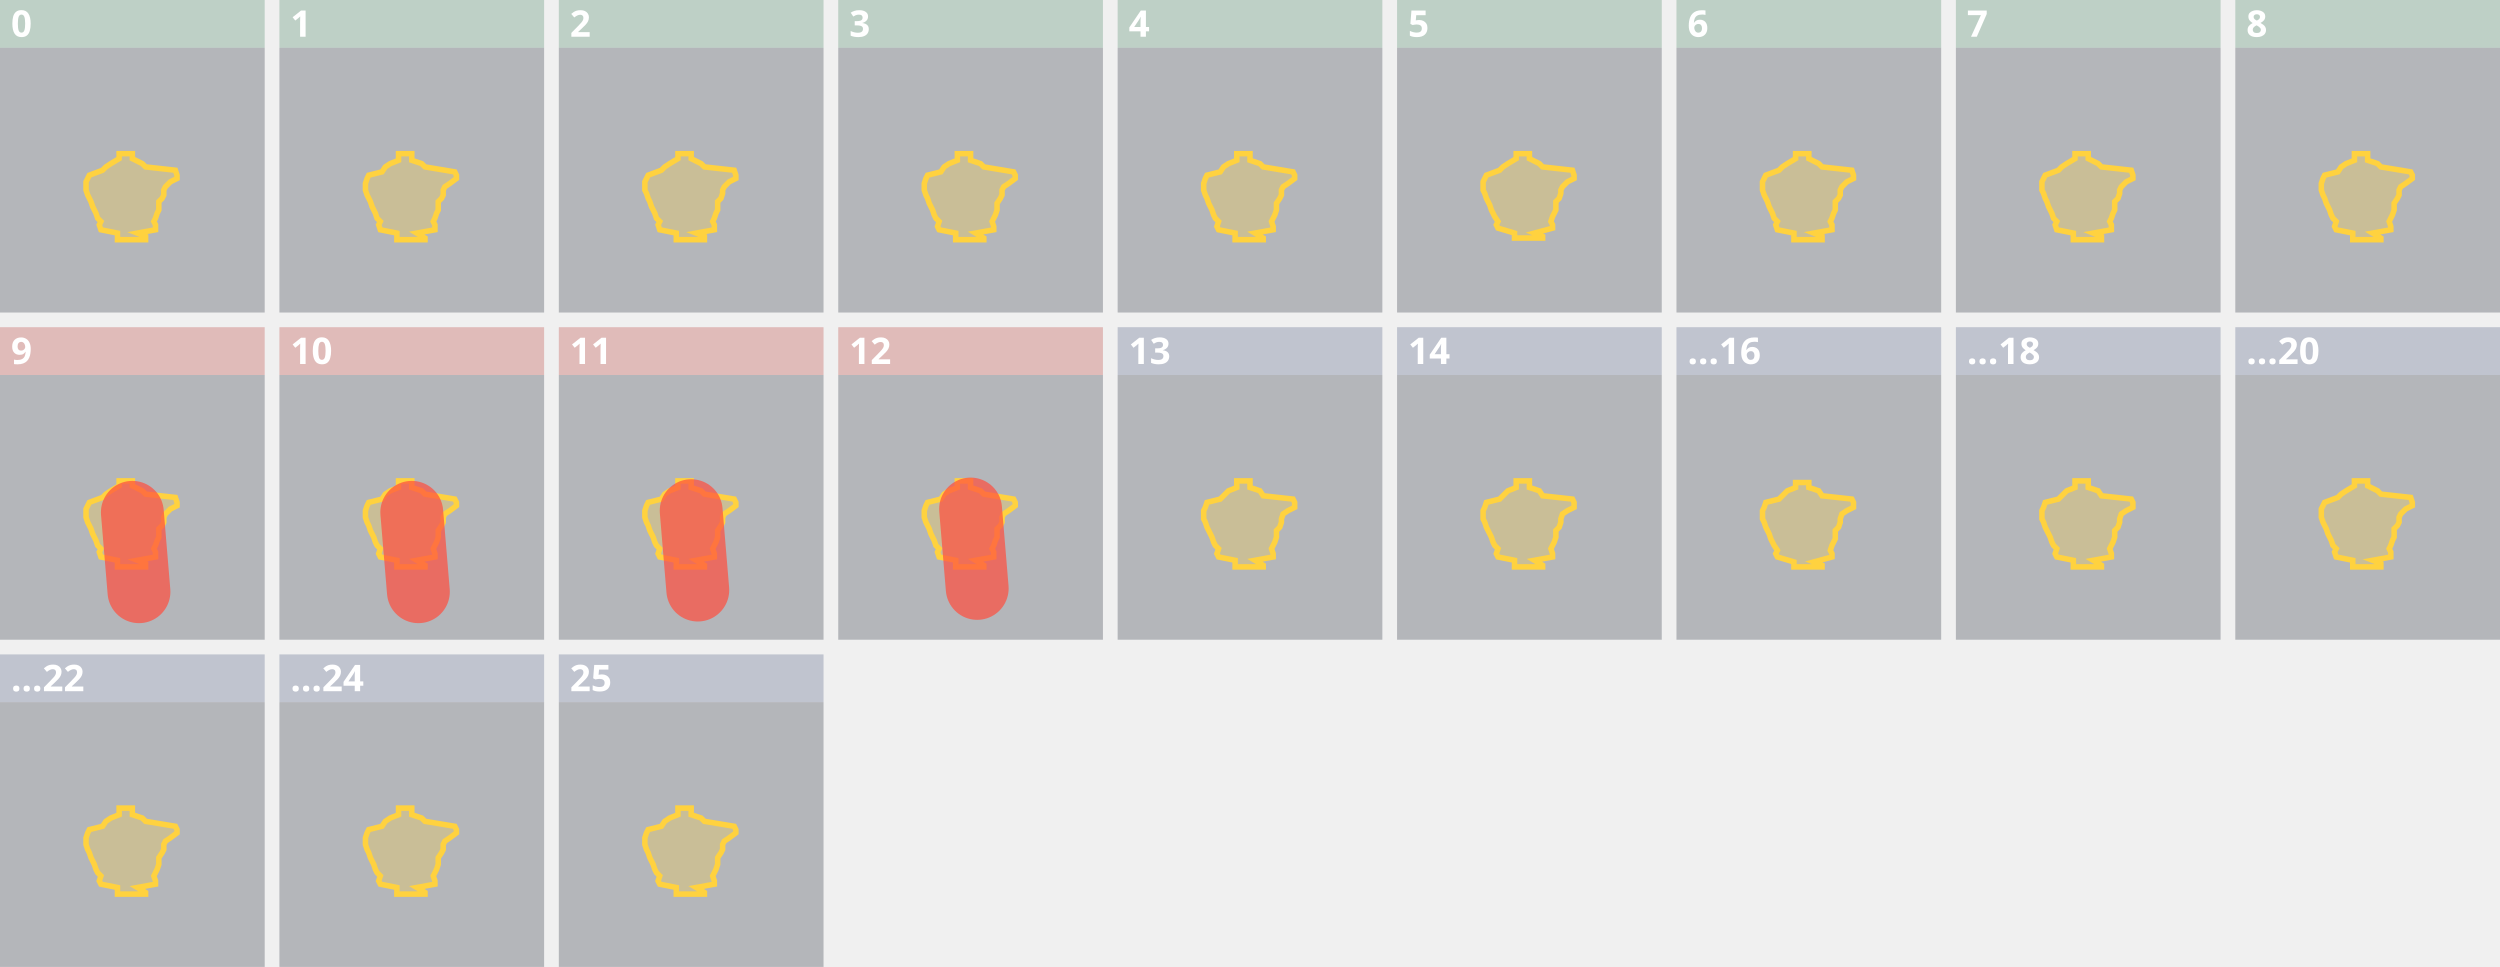
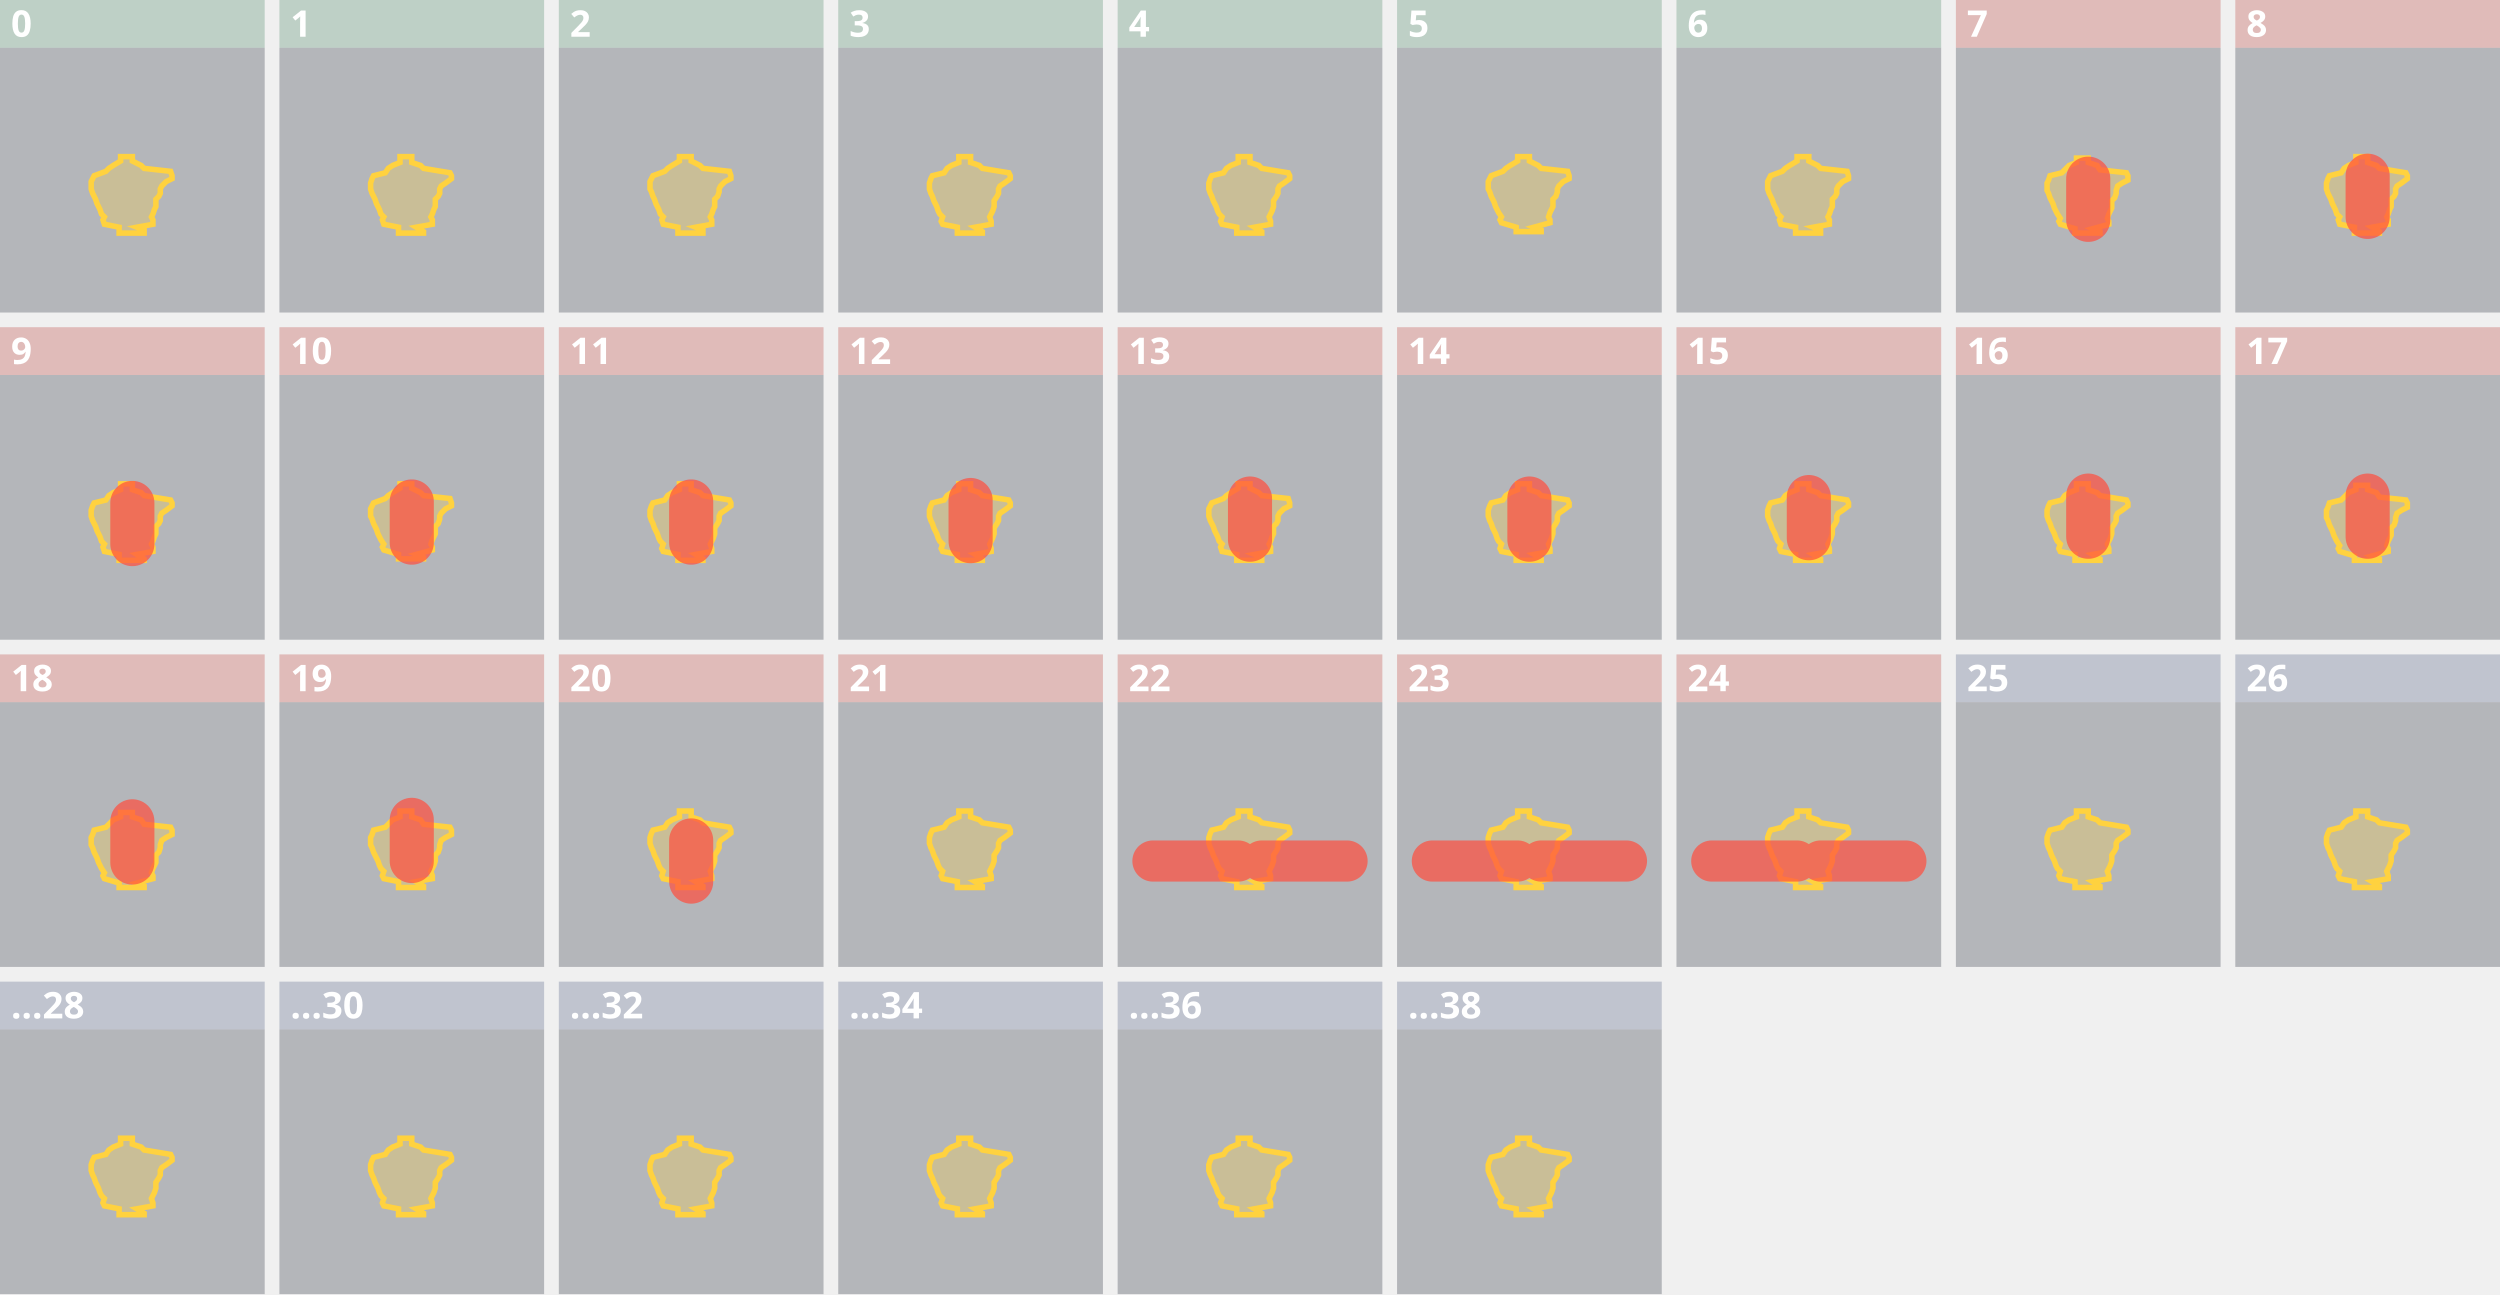
- <svg xmlns="http://www.w3.org/2000/svg" viewBox="0 0 680 263" width="680" height="263">
-   <style>text{font:bold 10px sans-serif;fill:#ffffff}.k{fill:#1b2230}.g{stroke:#8a96aa;stroke-width:2.22}use{stroke-width:3.33;fill-opacity:.28}.u{stroke:#ffd23f;fill:#ffd23f}.v{stroke:#4ade80;fill:#4ade80;fill-opacity:.6}.a{stroke:#e879f9;fill:#e879f9}.o{stroke:#22d3ee;fill:#22d3ee;fill-opacity:.5}.H{color:#ff4d3d;fill:#ff4d3d;opacity:.7}.G{color:#3b9cff;fill:#3b9cff;opacity:.75}.S{color:#ffa630;fill:#ffa630;opacity:.75}.T{color:#ffa630;fill:none;stroke:#ffa630;stroke-width:4.44;stroke-dasharray:8.9}.P{color:#c49bff;fill:none;stroke:#c49bff;stroke-width:2.22;stroke-dasharray:6.7}</style>
+ <svg xmlns="http://www.w3.org/2000/svg" viewBox="0 0 680 352" width="680" height="352">
+   <style>text{font:bold 10px sans-serif;fill:#ffffff}.k{fill:#1b2230}.g{stroke:#8a96aa;stroke-width:2.50}use{stroke-width:3.75;fill-opacity:.28}.u{stroke:#ffd23f;fill:#ffd23f}.v{stroke:#4ade80;fill:#4ade80;fill-opacity:.6}.a{stroke:#e879f9;fill:#e879f9}.o{stroke:#22d3ee;fill:#22d3ee;fill-opacity:.5}.H{color:#ff4d3d;fill:#ff4d3d;opacity:.7}.G{color:#3b9cff;fill:#3b9cff;opacity:.75}.S{color:#ffa630;fill:#ffa630;opacity:.75}.T{color:#ffa630;fill:none;stroke:#ffa630;stroke-width:5.00;stroke-dasharray:10.0}.P{color:#c49bff;fill:none;stroke:#c49bff;stroke-width:2.50;stroke-dasharray:7.5}</style>
  <defs>
    <path id="b0" d="M-8 -16L0 -16L0 -15L0 -13L6 -10L8 -8L26 -6L27 -3L27 -1L23 1L20 4L19 6L19 9L18 11L16 13L16 16L16 18L15 20L14 23L13 25L14 27L14 30L3 32L8 34L8 36L-9 36L-9 34L-9 32L-19 30L-20 27L-19 25L-21 23L-22 20L-23 18L-24 16L-25 13L-26 11L-27 9L-28 6L-28 4L-28 1L-27 -1L-26 -3L-18 -6L-16 -8L-13 -10L-8 -13L-8 -15Z" />
    <path id="b1" d="M-8 -16L0 -16L0 -15L0 -12L6 -10L8 -8L26 -5L27 -3L27 -1L23 2L20 4L19 6L19 9L18 11L16 13L16 16L16 18L15 20L14 23L13 25L14 27L14 30L3 32L8 35L8 36L-9 36L-9 35L-9 32L-19 30L-20 27L-19 25L-21 23L-22 20L-23 18L-24 16L-25 13L-26 11L-27 9L-28 6L-28 4L-28 2L-27 -1L-26 -3L-18 -5L-16 -8L-13 -10L-8 -12L-8 -15Z" />
    <path id="b2" d="M-8 -16L0 -16L0 -15L0 -13L6 -10L8 -8L26 -6L27 -3L27 -1L23 1L20 4L19 6L19 8L18 11L16 13L16 16L16 18L15 20L14 23L13 25L14 27L14 30L3 32L8 34L8 36L-9 36L-9 34L-9 32L-19 30L-20 27L-19 25L-21 23L-22 20L-23 18L-24 16L-25 13L-26 11L-27 8L-28 6L-28 4L-28 1L-27 -1L-26 -3L-18 -6L-16 -8L-13 -10L-8 -13L-8 -15Z" />
    <path id="b3" d="M-8 -16L0 -16L0 -15L0 -12L6 -10L8 -8L26 -5L27 -3L27 -1L23 2L20 4L19 6L19 9L18 11L16 14L16 16L16 18L15 21L14 23L13 25L14 28L14 30L3 32L8 35L8 36L-9 36L-9 35L-9 32L-19 30L-20 28L-19 25L-21 23L-22 21L-23 18L-24 16L-25 14L-26 11L-27 9L-28 6L-28 4L-28 2L-27 -1L-26 -3L-18 -5L-16 -8L-13 -10L-8 -12L-8 -15Z" />
    <path id="b4" d="M-8 -16L0 -16L0 -15L0 -13L6 -10L8 -8L26 -6L27 -3L27 -1L23 1L20 4L19 6L19 8L18 11L16 13L16 15L16 18L15 20L14 22L13 25L14 27L14 29L3 32L8 34L8 35L-9 35L-9 34L-9 32L-19 29L-20 27L-19 25L-21 22L-22 20L-23 18L-24 15L-25 13L-26 11L-27 8L-28 6L-28 4L-28 1L-27 -1L-26 -3L-18 -6L-16 -8L-13 -10L-8 -13L-8 -15Z" />
-     <path id="b5" d="M-8 -16L0 -16L0 -14L0 -12L6 -10L8 -7L26 -5L27 -3L27 0L23 2L20 4L19 7L19 9L18 12L16 14L16 16L16 18L15 21L14 23L13 25L14 28L14 30L3 32L8 35L8 36L-9 36L-9 35L-9 32L-19 30L-20 28L-19 25L-21 23L-22 21L-23 18L-24 16L-25 14L-26 12L-27 9L-28 7L-28 4L-28 2L-27 0L-26 -3L-18 -5L-16 -7L-13 -10L-8 -12L-8 -14Z" />
-     <path id="b6" d="M-8 -15L0 -15L0 -14L0 -12L6 -10L8 -7L26 -5L27 -3L27 0L23 2L20 4L19 7L19 9L18 12L16 14L16 16L16 19L15 21L14 23L13 26L14 28L14 30L3 33L8 35L8 36L-9 36L-9 35L-9 33L-19 30L-20 28L-19 26L-21 23L-22 21L-23 19L-24 16L-25 14L-26 12L-27 9L-28 7L-28 4L-28 2L-27 0L-26 -3L-18 -5L-16 -7L-13 -10L-8 -12L-8 -14Z" />
-     <rect id="K" x="-80" y="-80" width="160" height="160" class="k" />
+     <path id="b5" d="M-8 -15L0 -15L0 -14L0 -12L6 -10L8 -7L26 -5L27 -3L27 0L23 2L20 4L19 7L19 9L18 12L16 14L16 16L16 19L15 21L14 23L13 26L14 28L14 30L3 33L8 35L8 36L-9 36L-9 35L-9 33L-19 30L-20 28L-19 26L-21 23L-22 21L-23 19L-24 16L-25 14L-26 12L-27 9L-28 7L-28 4L-28 2L-27 0L-26 -3L-18 -5L-16 -7L-13 -10L-8 -12L-8 -14Z" />
+     <path id="b6" d="M-8 -16L0 -16L0 -14L0 -12L6 -10L8 -7L26 -5L27 -3L27 0L23 2L20 4L19 7L19 9L18 12L16 14L16 16L16 18L15 21L14 23L13 25L14 28L14 30L3 32L8 35L8 36L-9 36L-9 35L-9 32L-19 30L-20 28L-19 25L-21 23L-22 21L-23 18L-24 16L-25 14L-26 12L-27 9L-28 7L-28 4L-28 2L-27 0L-26 -3L-18 -5L-16 -7L-13 -10L-8 -12L-8 -14Z" />
+     <rect id="K" x="-90" y="-90" width="180" height="180" class="k" />
    <rect id="Ls" width="72" height="13" fill="#3f7d5a" />
    <rect id="La" width="72" height="13" fill="#b8332b" />
    <rect id="Le" width="72" height="13" fill="#46557a" />
  </defs>
  <use href="#Ls" x="0" y="0" />
  <text x="3" y="10">0</text>
-   <svg x="0" y="13" width="72" height="72" viewBox="-80 -80 160 160">
+   <svg x="0" y="13" width="72" height="72" viewBox="-90 -90 180 180">
    <use href="#K" />
    <use href="#b0" class="u" />
  </svg>
  <use href="#Ls" x="76" y="0" />
  <text x="79" y="10">1</text>
-   <svg x="76" y="13" width="72" height="72" viewBox="-80 -80 160 160">
+   <svg x="76" y="13" width="72" height="72" viewBox="-90 -90 180 180">
    <use href="#K" />
    <use href="#b1" class="u" />
  </svg>
  <use href="#Ls" x="152" y="0" />
  <text x="155" y="10">2</text>
-   <svg x="152" y="13" width="72" height="72" viewBox="-80 -80 160 160">
+   <svg x="152" y="13" width="72" height="72" viewBox="-90 -90 180 180">
    <use href="#K" />
    <use href="#b2" class="u" />
  </svg>
  <use href="#Ls" x="228" y="0" />
  <text x="231" y="10">3</text>
-   <svg x="228" y="13" width="72" height="72" viewBox="-80 -80 160 160">
+   <svg x="228" y="13" width="72" height="72" viewBox="-90 -90 180 180">
    <use href="#K" />
    <use href="#b3" class="u" />
  </svg>
  <use href="#Ls" x="304" y="0" />
  <text x="307" y="10">4</text>
-   <svg x="304" y="13" width="72" height="72" viewBox="-80 -80 160 160">
+   <svg x="304" y="13" width="72" height="72" viewBox="-90 -90 180 180">
    <use href="#K" />
    <use href="#b3" class="u" />
  </svg>
  <use href="#Ls" x="380" y="0" />
  <text x="383" y="10">5</text>
-   <svg x="380" y="13" width="72" height="72" viewBox="-80 -80 160 160">
+   <svg x="380" y="13" width="72" height="72" viewBox="-90 -90 180 180">
    <use href="#K" />
    <use href="#b4" class="u" />
  </svg>
  <use href="#Ls" x="456" y="0" />
  <text x="459" y="10">6</text>
-   <svg x="456" y="13" width="72" height="72" viewBox="-80 -80 160 160">
+   <svg x="456" y="13" width="72" height="72" viewBox="-90 -90 180 180">
    <use href="#K" />
    <use href="#b0" class="u" />
  </svg>
-   <use href="#Ls" x="532" y="0" />
+   <use href="#La" x="532" y="0" />
  <text x="535" y="10">7</text>
-   <svg x="532" y="13" width="72" height="72" viewBox="-80 -80 160 160">
-     <use href="#K" />
-     <use href="#b2" class="u" />
-   </svg>
-   <use href="#Ls" x="608" y="0" />
+   <svg x="532" y="13" width="72" height="72" viewBox="-90 -90 180 180">
+     <use href="#K" />
+     <use href="#b5" class="u" />
+     <g class="H">
+       <line x1="0" y1="-1" x2="0" y2="27" stroke="currentColor" stroke-width="30" stroke-linecap="round" />
+     </g>
+   </svg>
+   <use href="#La" x="608" y="0" />
  <text x="611" y="10">8</text>
-   <svg x="608" y="13" width="72" height="72" viewBox="-80 -80 160 160">
-     <use href="#K" />
-     <use href="#b3" class="u" />
+   <svg x="608" y="13" width="72" height="72" viewBox="-90 -90 180 180">
+     <use href="#K" />
+     <use href="#b1" class="u" />
+     <g class="H">
+       <line x1="0" y1="-3" x2="0" y2="25" stroke="currentColor" stroke-width="30" stroke-linecap="round" />
+     </g>
  </svg>
  <use href="#La" x="0" y="89" />
  <text x="3" y="99">9</text>
-   <svg x="0" y="102" width="72" height="72" viewBox="-80 -80 160 160">
-     <use href="#K" />
-     <use href="#b0" class="u" />
-     <g class="H">
-       <line x1="0" y1="3" x2="4" y2="51" stroke="currentColor" stroke-width="38" stroke-linecap="round" />
+   <svg x="0" y="102" width="72" height="72" viewBox="-90 -90 180 180">
+     <use href="#K" />
+     <use href="#b1" class="u" />
+     <g class="H">
+       <line x1="0" y1="-3" x2="0" y2="25" stroke="currentColor" stroke-width="30" stroke-linecap="round" />
    </g>
  </svg>
  <use href="#La" x="76" y="89" />
  <text x="79" y="99">10</text>
-   <svg x="76" y="102" width="72" height="72" viewBox="-80 -80 160 160">
-     <use href="#K" />
-     <use href="#b3" class="u" />
-     <g class="H">
-       <line x1="0" y1="3" x2="4" y2="51" stroke="currentColor" stroke-width="38" stroke-linecap="round" />
+   <svg x="76" y="102" width="72" height="72" viewBox="-90 -90 180 180">
+     <use href="#K" />
+     <use href="#b4" class="u" />
+     <g class="H">
+       <line x1="0" y1="-4" x2="0" y2="24" stroke="currentColor" stroke-width="30" stroke-linecap="round" />
    </g>
  </svg>
  <use href="#La" x="152" y="89" />
  <text x="155" y="99">11</text>
-   <svg x="152" y="102" width="72" height="72" viewBox="-80 -80 160 160">
-     <use href="#K" />
-     <use href="#b3" class="u" />
-     <g class="H">
-       <line x1="0" y1="2" x2="4" y2="50" stroke="currentColor" stroke-width="38" stroke-linecap="round" />
+   <svg x="152" y="102" width="72" height="72" viewBox="-90 -90 180 180">
+     <use href="#K" />
+     <use href="#b3" class="u" />
+     <g class="H">
+       <line x1="0" y1="-4" x2="0" y2="24" stroke="currentColor" stroke-width="30" stroke-linecap="round" />
    </g>
  </svg>
  <use href="#La" x="228" y="89" />
  <text x="231" y="99">12</text>
-   <svg x="228" y="102" width="72" height="72" viewBox="-80 -80 160 160">
-     <use href="#K" />
-     <use href="#b1" class="u" />
-     <g class="H">
-       <line x1="0" y1="1" x2="4" y2="49" stroke="currentColor" stroke-width="38" stroke-linecap="round" />
-     </g>
-   </svg>
-   <use href="#Le" x="304" y="89" />
+   <svg x="228" y="102" width="72" height="72" viewBox="-90 -90 180 180">
+     <use href="#K" />
+     <use href="#b3" class="u" />
+     <g class="H">
+       <line x1="0" y1="-5" x2="0" y2="23" stroke="currentColor" stroke-width="30" stroke-linecap="round" />
+     </g>
+   </svg>
+   <use href="#La" x="304" y="89" />
  <text x="307" y="99">13</text>
-   <svg x="304" y="102" width="72" height="72" viewBox="-80 -80 160 160">
+   <svg x="304" y="102" width="72" height="72" viewBox="-90 -90 180 180">
+     <use href="#K" />
+     <use href="#b0" class="u" />
+     <g class="H">
+       <line x1="0" y1="-6" x2="0" y2="22" stroke="currentColor" stroke-width="30" stroke-linecap="round" />
+     </g>
+   </svg>
+   <use href="#La" x="380" y="89" />
+   <text x="383" y="99">14</text>
+   <svg x="380" y="102" width="72" height="72" viewBox="-90 -90 180 180">
+     <use href="#K" />
+     <use href="#b3" class="u" />
+     <g class="H">
+       <line x1="0" y1="-6" x2="0" y2="22" stroke="currentColor" stroke-width="30" stroke-linecap="round" />
+     </g>
+   </svg>
+   <use href="#La" x="456" y="89" />
+   <text x="459" y="99">15</text>
+   <svg x="456" y="102" width="72" height="72" viewBox="-90 -90 180 180">
+     <use href="#K" />
+     <use href="#b3" class="u" />
+     <g class="H">
+       <line x1="0" y1="-7" x2="0" y2="21" stroke="currentColor" stroke-width="30" stroke-linecap="round" />
+     </g>
+   </svg>
+   <use href="#La" x="532" y="89" />
+   <text x="535" y="99">16</text>
+   <svg x="532" y="102" width="72" height="72" viewBox="-90 -90 180 180">
+     <use href="#K" />
+     <use href="#b3" class="u" />
+     <g class="H">
+       <line x1="0" y1="-8" x2="0" y2="20" stroke="currentColor" stroke-width="30" stroke-linecap="round" />
+     </g>
+   </svg>
+   <use href="#La" x="608" y="89" />
+   <text x="611" y="99">17</text>
+   <svg x="608" y="102" width="72" height="72" viewBox="-90 -90 180 180">
    <use href="#K" />
    <use href="#b5" class="u" />
-   </svg>
-   <use href="#Le" x="380" y="89" />
-   <text x="383" y="99">14</text>
-   <svg x="380" y="102" width="72" height="72" viewBox="-80 -80 160 160">
+     <g class="H">
+       <line x1="0" y1="-8" x2="0" y2="20" stroke="currentColor" stroke-width="30" stroke-linecap="round" />
+     </g>
+   </svg>
+   <use href="#La" x="0" y="178" />
+   <text x="3" y="188">18</text>
+   <svg x="0" y="191" width="72" height="72" viewBox="-90 -90 180 180">
    <use href="#K" />
    <use href="#b5" class="u" />
-   </svg>
-   <use href="#Le" x="456" y="89" />
-   <text x="459" y="99">…16</text>
-   <svg x="456" y="102" width="72" height="72" viewBox="-80 -80 160 160">
+     <g class="H">
+       <line x1="0" y1="-9" x2="0" y2="19" stroke="currentColor" stroke-width="30" stroke-linecap="round" />
+     </g>
+   </svg>
+   <use href="#La" x="76" y="178" />
+   <text x="79" y="188">19</text>
+   <svg x="76" y="191" width="72" height="72" viewBox="-90 -90 180 180">
    <use href="#K" />
    <use href="#b6" class="u" />
-   </svg>
-   <use href="#Le" x="532" y="89" />
-   <text x="535" y="99">…18</text>
-   <svg x="532" y="102" width="72" height="72" viewBox="-80 -80 160 160">
-     <use href="#K" />
-     <use href="#b5" class="u" />
-   </svg>
-   <use href="#Le" x="608" y="89" />
-   <text x="611" y="99">…20</text>
-   <svg x="608" y="102" width="72" height="72" viewBox="-80 -80 160 160">
-     <use href="#K" />
-     <use href="#b0" class="u" />
-   </svg>
-   <use href="#Le" x="0" y="178" />
-   <text x="3" y="188">…22</text>
-   <svg x="0" y="191" width="72" height="72" viewBox="-80 -80 160 160">
-     <use href="#K" />
-     <use href="#b3" class="u" />
-   </svg>
-   <use href="#Le" x="76" y="178" />
-   <text x="79" y="188">…24</text>
-   <svg x="76" y="191" width="72" height="72" viewBox="-80 -80 160 160">
-     <use href="#K" />
-     <use href="#b3" class="u" />
-   </svg>
-   <use href="#Le" x="152" y="178" />
-   <text x="155" y="188">25</text>
-   <svg x="152" y="191" width="72" height="72" viewBox="-80 -80 160 160">
+     <g class="H">
+       <line x1="0" y1="-10" x2="0" y2="18" stroke="currentColor" stroke-width="30" stroke-linecap="round" />
+     </g>
+   </svg>
+   <use href="#La" x="152" y="178" />
+   <text x="155" y="188">20</text>
+   <svg x="152" y="191" width="72" height="72" viewBox="-90 -90 180 180">
+     <use href="#K" />
+     <use href="#b3" class="u" />
+     <g class="H">
+       <line x1="0" y1="4" x2="0" y2="32" stroke="currentColor" stroke-width="30" stroke-linecap="round" />
+     </g>
+   </svg>
+   <use href="#La" x="228" y="178" />
+   <text x="231" y="188">21</text>
+   <svg x="228" y="191" width="72" height="72" viewBox="-90 -90 180 180">
+     <use href="#K" />
+     <use href="#b3" class="u" />
+   </svg>
+   <use href="#La" x="304" y="178" />
+   <text x="307" y="188">22</text>
+   <svg x="304" y="191" width="72" height="72" viewBox="-90 -90 180 180">
+     <use href="#K" />
+     <use href="#b3" class="u" />
+     <g class="H">
+       <line x1="8" y1="18" x2="66" y2="18" stroke="currentColor" stroke-width="28" stroke-linecap="round" />
+       <line x1="-8" y1="18" x2="-66" y2="18" stroke="currentColor" stroke-width="28" stroke-linecap="round" />
+     </g>
+   </svg>
+   <use href="#La" x="380" y="178" />
+   <text x="383" y="188">23</text>
+   <svg x="380" y="191" width="72" height="72" viewBox="-90 -90 180 180">
+     <use href="#K" />
+     <use href="#b3" class="u" />
+     <g class="H">
+       <line x1="8" y1="18" x2="66" y2="18" stroke="currentColor" stroke-width="28" stroke-linecap="round" />
+       <line x1="-8" y1="18" x2="-66" y2="18" stroke="currentColor" stroke-width="28" stroke-linecap="round" />
+     </g>
+   </svg>
+   <use href="#La" x="456" y="178" />
+   <text x="459" y="188">24</text>
+   <svg x="456" y="191" width="72" height="72" viewBox="-90 -90 180 180">
+     <use href="#K" />
+     <use href="#b3" class="u" />
+     <g class="H">
+       <line x1="8" y1="18" x2="66" y2="18" stroke="currentColor" stroke-width="28" stroke-linecap="round" />
+       <line x1="-8" y1="18" x2="-66" y2="18" stroke="currentColor" stroke-width="28" stroke-linecap="round" />
+     </g>
+   </svg>
+   <use href="#Le" x="532" y="178" />
+   <text x="535" y="188">25</text>
+   <svg x="532" y="191" width="72" height="72" viewBox="-90 -90 180 180">
+     <use href="#K" />
+     <use href="#b3" class="u" />
+   </svg>
+   <use href="#Le" x="608" y="178" />
+   <text x="611" y="188">26</text>
+   <svg x="608" y="191" width="72" height="72" viewBox="-90 -90 180 180">
+     <use href="#K" />
+     <use href="#b3" class="u" />
+   </svg>
+   <use href="#Le" x="0" y="267" />
+   <text x="3" y="277">…28</text>
+   <svg x="0" y="280" width="72" height="72" viewBox="-90 -90 180 180">
+     <use href="#K" />
+     <use href="#b3" class="u" />
+   </svg>
+   <use href="#Le" x="76" y="267" />
+   <text x="79" y="277">…30</text>
+   <svg x="76" y="280" width="72" height="72" viewBox="-90 -90 180 180">
+     <use href="#K" />
+     <use href="#b3" class="u" />
+   </svg>
+   <use href="#Le" x="152" y="267" />
+   <text x="155" y="277">…32</text>
+   <svg x="152" y="280" width="72" height="72" viewBox="-90 -90 180 180">
+     <use href="#K" />
+     <use href="#b3" class="u" />
+   </svg>
+   <use href="#Le" x="228" y="267" />
+   <text x="231" y="277">…34</text>
+   <svg x="228" y="280" width="72" height="72" viewBox="-90 -90 180 180">
+     <use href="#K" />
+     <use href="#b3" class="u" />
+   </svg>
+   <use href="#Le" x="304" y="267" />
+   <text x="307" y="277">…36</text>
+   <svg x="304" y="280" width="72" height="72" viewBox="-90 -90 180 180">
+     <use href="#K" />
+     <use href="#b3" class="u" />
+   </svg>
+   <use href="#Le" x="380" y="267" />
+   <text x="383" y="277">…38</text>
+   <svg x="380" y="280" width="72" height="72" viewBox="-90 -90 180 180">
    <use href="#K" />
    <use href="#b3" class="u" />
  </svg>
</svg>
